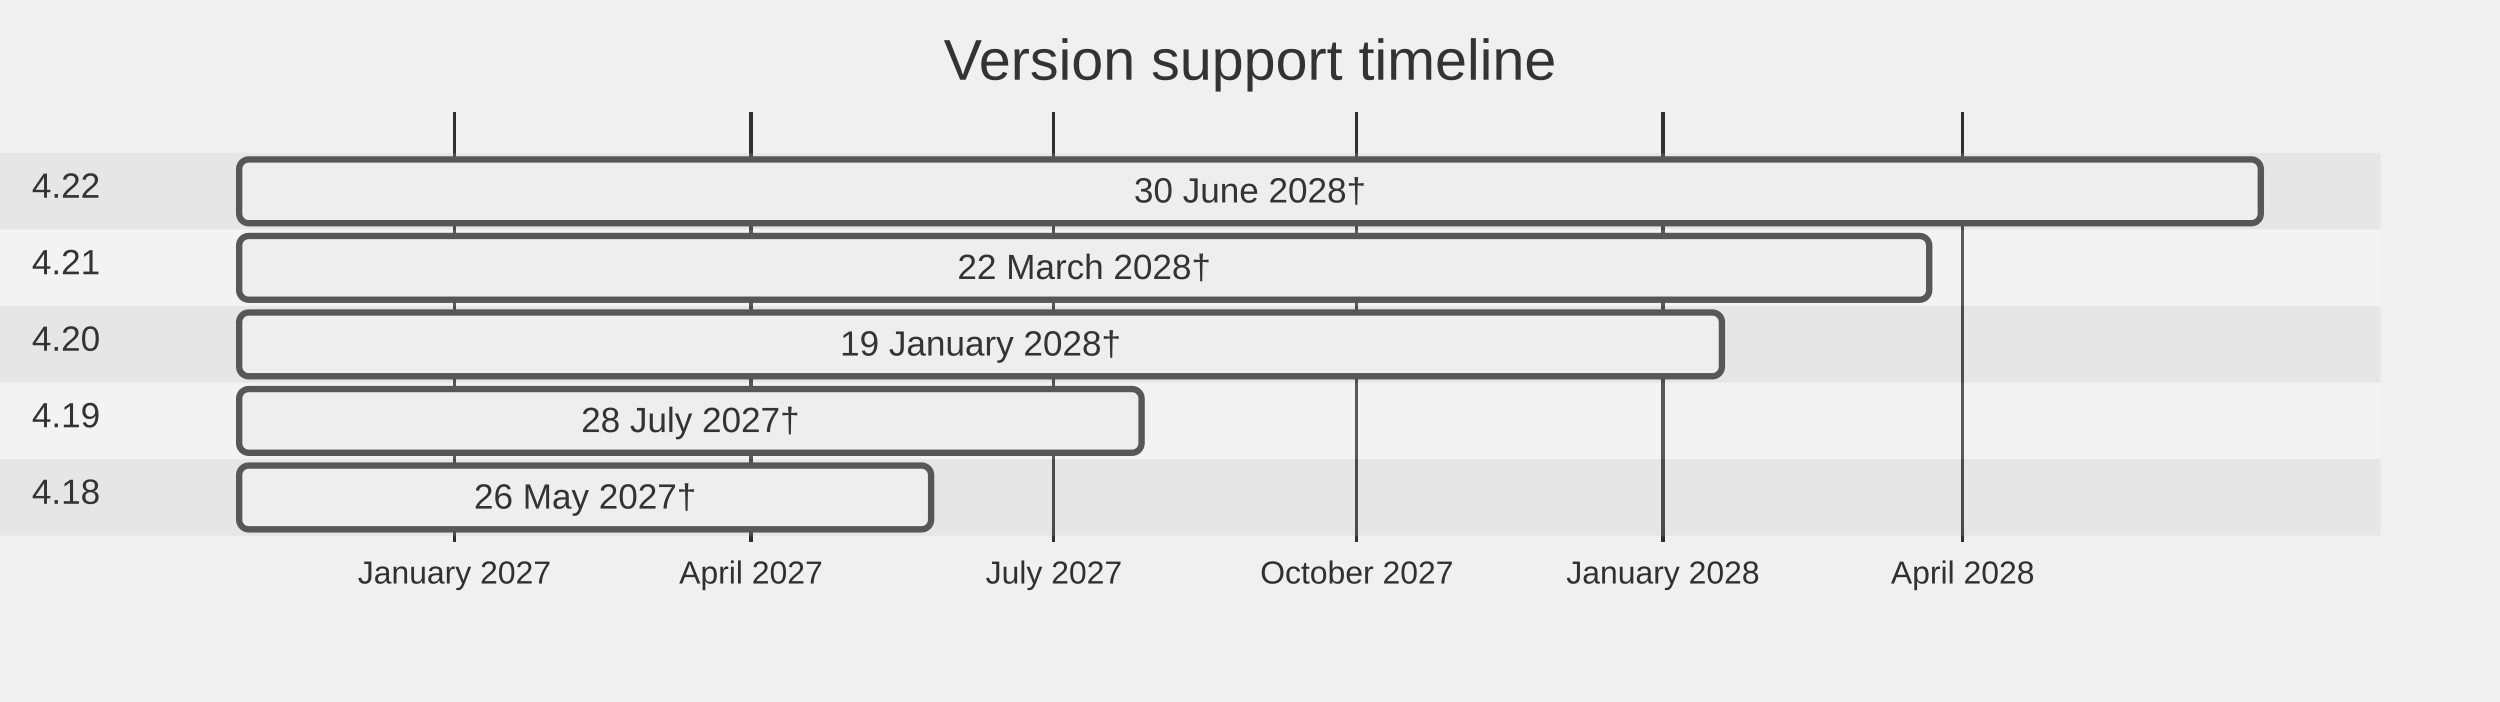
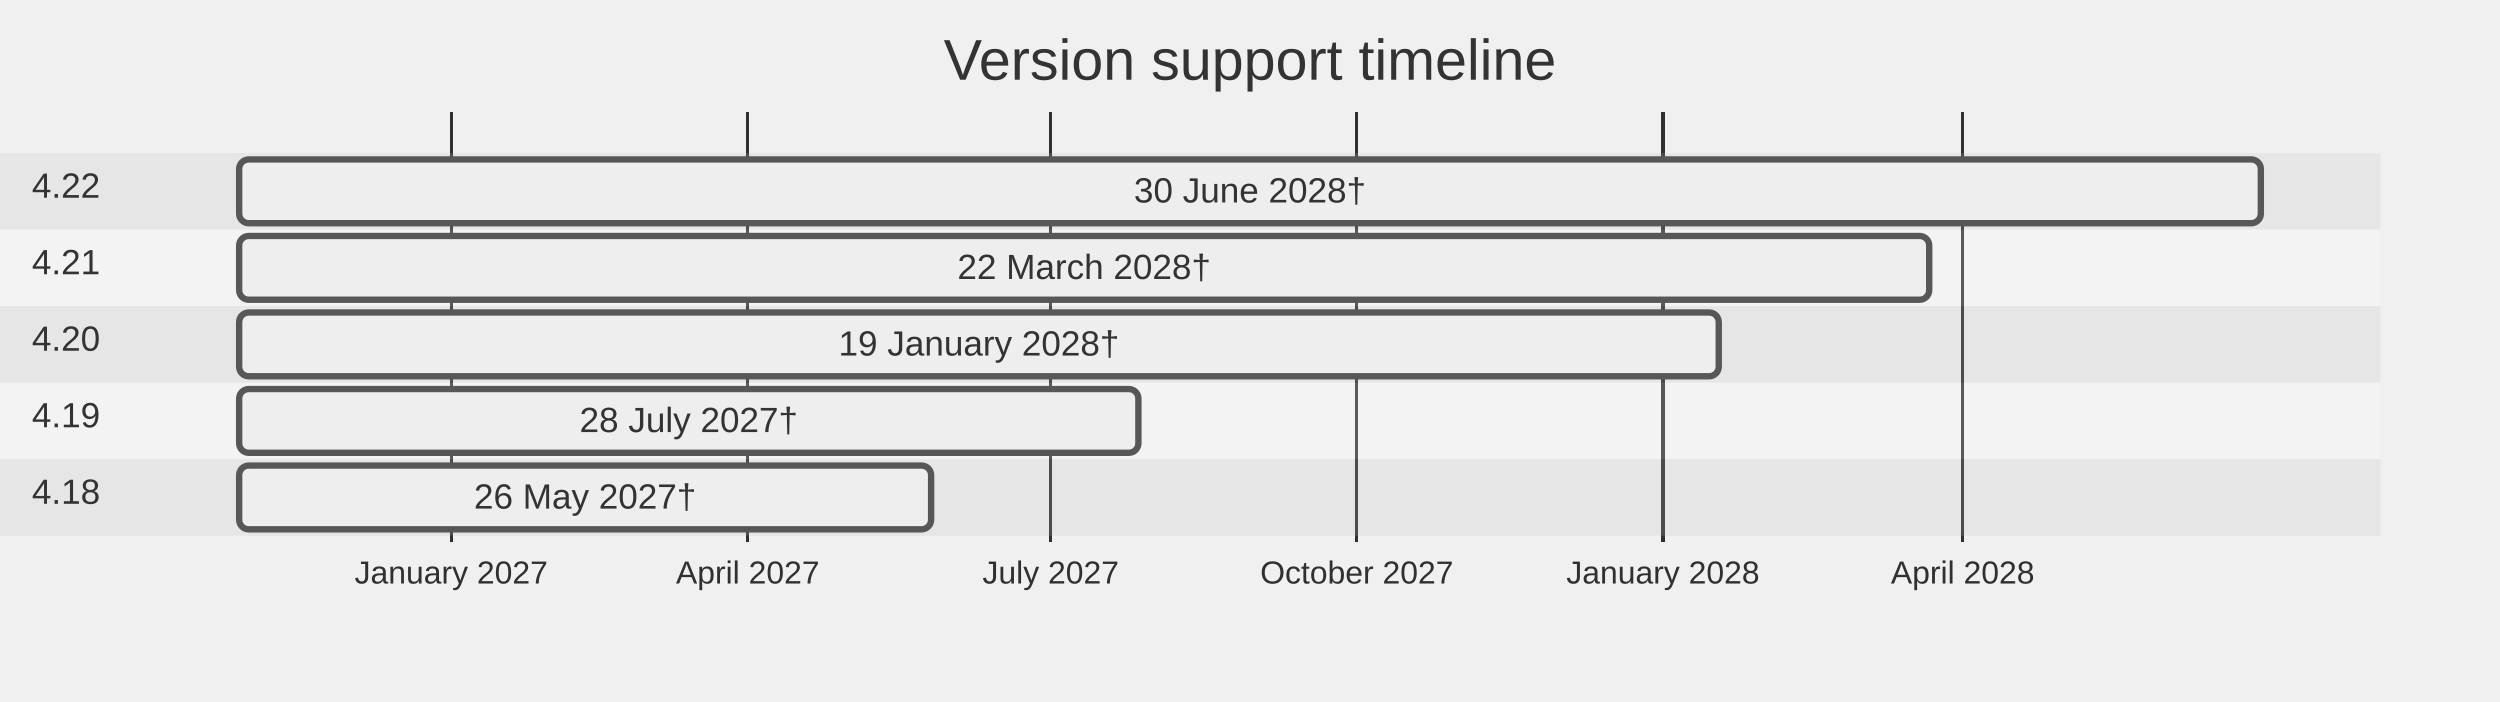
<svg xmlns="http://www.w3.org/2000/svg" id="my-svg" width="100%" viewBox="0 0 784 220" style="max-width: 784px; background-color: white;" role="graphics-document document" aria-roledescription="gantt">
  <style>#my-svg{font-family:"trebuchet ms",verdana,arial,sans-serif;font-size:16px;fill:#000000;}@keyframes edge-animation-frame{from{stroke-dashoffset:0;}}@keyframes dash{to{stroke-dashoffset:0;}}#my-svg .edge-animation-slow{stroke-dasharray:9,5!important;stroke-dashoffset:900;animation:dash 50s linear infinite;stroke-linecap:round;}#my-svg .edge-animation-fast{stroke-dasharray:9,5!important;stroke-dashoffset:900;animation:dash 20s linear infinite;stroke-linecap:round;}#my-svg .error-icon{fill:#552222;}#my-svg .error-text{fill:#552222;stroke:#552222;}#my-svg .edge-thickness-normal{stroke-width:1px;}#my-svg .edge-thickness-thick{stroke-width:3.5px;}#my-svg .edge-pattern-solid{stroke-dasharray:0;}#my-svg .edge-thickness-invisible{stroke-width:0;fill:none;}#my-svg .edge-pattern-dashed{stroke-dasharray:3;}#my-svg .edge-pattern-dotted{stroke-dasharray:2;}#my-svg .marker{fill:#666;stroke:#666;}#my-svg .marker.cross{stroke:#666;}#my-svg svg{font-family:"trebuchet ms",verdana,arial,sans-serif;font-size:16px;}#my-svg p{margin:0;}#my-svg .mermaid-main-font{font-family:"trebuchet ms",verdana,arial,sans-serif;}#my-svg .exclude-range{fill:#eeeeee;}#my-svg .section{stroke:none;opacity:0.2;}#my-svg .section0{fill:hsl(0, 0%, 73.922%);}#my-svg .section2{fill:hsl(0, 0%, 73.922%);}#my-svg .section1,#my-svg .section3{fill:white;opacity:0.2;}#my-svg .sectionTitle0{fill:#333;}#my-svg .sectionTitle1{fill:#333;}#my-svg .sectionTitle2{fill:#333;}#my-svg .sectionTitle3{fill:#333;}#my-svg .sectionTitle{text-anchor:start;font-family:"trebuchet ms",verdana,arial,sans-serif;}#my-svg .grid .tick{stroke:hsl(0, 0%, 90%);opacity:0.8;shape-rendering:crispEdges;}#my-svg .grid .tick text{font-family:"trebuchet ms",verdana,arial,sans-serif;fill:#000000;}#my-svg .grid path{stroke-width:0;}#my-svg .today{fill:none;stroke:#d42;stroke-width:2px;}#my-svg .task{stroke-width:2;}#my-svg .taskText{text-anchor:middle;font-family:"trebuchet ms",verdana,arial,sans-serif;}#my-svg .taskTextOutsideRight{fill:#333;text-anchor:start;font-family:"trebuchet ms",verdana,arial,sans-serif;}#my-svg .taskTextOutsideLeft{fill:#333;text-anchor:end;}#my-svg .task.clickable{cursor:pointer;}#my-svg .taskText.clickable{cursor:pointer;fill:#003163!important;font-weight:bold;}#my-svg .taskTextOutsideLeft.clickable{cursor:pointer;fill:#003163!important;font-weight:bold;}#my-svg .taskTextOutsideRight.clickable{cursor:pointer;fill:#003163!important;font-weight:bold;}#my-svg .taskText0,#my-svg .taskText1,#my-svg .taskText2,#my-svg .taskText3{fill:white;}#my-svg .task0,#my-svg .task1,#my-svg .task2,#my-svg .task3{fill:#707070;stroke:hsl(0, 0%, 33.922%);}#my-svg .taskTextOutside0,#my-svg .taskTextOutside2{fill:#333;}#my-svg .taskTextOutside1,#my-svg .taskTextOutside3{fill:#333;}#my-svg .active0,#my-svg .active1,#my-svg .active2,#my-svg .active3{fill:#eee;stroke:hsl(0, 0%, 33.922%);}#my-svg .activeText0,#my-svg .activeText1,#my-svg .activeText2,#my-svg .activeText3{fill:#333!important;}#my-svg .done0,#my-svg .done1,#my-svg .done2,#my-svg .done3{stroke:#666;fill:#bbb;stroke-width:2;}#my-svg .doneText0,#my-svg .doneText1,#my-svg .doneText2,#my-svg .doneText3{fill:#333!important;}#my-svg .doneText0.taskTextOutsideLeft,#my-svg .doneText0.taskTextOutsideRight,#my-svg .doneText1.taskTextOutsideLeft,#my-svg .doneText1.taskTextOutsideRight,#my-svg .doneText2.taskTextOutsideLeft,#my-svg .doneText2.taskTextOutsideRight,#my-svg .doneText3.taskTextOutsideLeft,#my-svg .doneText3.taskTextOutsideRight{fill:#333!important;}#my-svg .crit0,#my-svg .crit1,#my-svg .crit2,#my-svg .crit3{stroke:hsl(10.909, 73.333%, 40%);fill:#d42;stroke-width:2;}#my-svg .activeCrit0,#my-svg .activeCrit1,#my-svg .activeCrit2,#my-svg .activeCrit3{stroke:hsl(10.909, 73.333%, 40%);fill:#eee;stroke-width:2;}#my-svg .doneCrit0,#my-svg .doneCrit1,#my-svg .doneCrit2,#my-svg .doneCrit3{stroke:hsl(10.909, 73.333%, 40%);fill:#bbb;stroke-width:2;cursor:pointer;shape-rendering:crispEdges;}#my-svg .milestone{transform:rotate(45deg) scale(0.8,0.8);}#my-svg .milestoneText{font-style:italic;}#my-svg .doneCritText0,#my-svg .doneCritText1,#my-svg .doneCritText2,#my-svg .doneCritText3{fill:#333!important;}#my-svg .doneCritText0.taskTextOutsideLeft,#my-svg .doneCritText0.taskTextOutsideRight,#my-svg .doneCritText1.taskTextOutsideLeft,#my-svg .doneCritText1.taskTextOutsideRight,#my-svg .doneCritText2.taskTextOutsideLeft,#my-svg .doneCritText2.taskTextOutsideRight,#my-svg .doneCritText3.taskTextOutsideLeft,#my-svg .doneCritText3.taskTextOutsideRight{fill:#333!important;}#my-svg .vert{stroke:#d42;}#my-svg .vertText{font-size:15px;text-anchor:middle;fill:#d42!important;}#my-svg .activeCritText0,#my-svg .activeCritText1,#my-svg .activeCritText2,#my-svg .activeCritText3{fill:#333!important;}#my-svg .titleText{text-anchor:middle;font-size:18px;fill:#333;font-family:"trebuchet ms",verdana,arial,sans-serif;}#my-svg .node .neo-node{stroke:#999;}#my-svg [data-look="neo"].node rect,#my-svg [data-look="neo"].cluster rect,#my-svg [data-look="neo"].node polygon{stroke:url(#my-svg-gradient);filter:drop-shadow( 1px 2px 2px rgba(185,185,185,1));}#my-svg [data-look="neo"].swimlane.cluster rect{filter:none;}#my-svg [data-look="neo"].node path{stroke:url(#my-svg-gradient);stroke-width:1px;}#my-svg [data-look="neo"].node .outer-path{filter:drop-shadow( 1px 2px 2px rgba(185,185,185,1));}#my-svg [data-look="neo"].node .neo-line path{stroke:#999;filter:none;}#my-svg [data-look="neo"].node circle{stroke:url(#my-svg-gradient);filter:drop-shadow( 1px 2px 2px rgba(185,185,185,1));}#my-svg [data-look="neo"].node circle .state-start{fill:#000000;}#my-svg [data-look="neo"].icon-shape .icon{fill:url(#my-svg-gradient);filter:drop-shadow( 1px 2px 2px rgba(185,185,185,1));}#my-svg [data-look="neo"].icon-shape .icon-neo path{stroke:url(#my-svg-gradient);filter:drop-shadow( 1px 2px 2px rgba(185,185,185,1));}#my-svg :root{--mermaid-font-family:"trebuchet ms",verdana,arial,sans-serif;}</style>
  <g />
  <g class="grid" transform="translate(75, 170)" fill="none" font-size="10" font-family="sans-serif" text-anchor="middle">
    <path class="domain" stroke="currentColor" d="M0.5,-135V0.5H634.5V-135" />
-     <g class="tick" opacity="1" transform="translate(67.5,0)">
+     <g class="tick" opacity="1" transform="translate(66.5,0)">
      <line stroke="currentColor" y2="-135" />
      <text fill="#000" y="3" dy="1em" stroke="none" font-size="10" style="text-anchor: middle;"> January 2027</text>
    </g>
-     <g class="tick" opacity="1" transform="translate(160.5,0)">
+     <g class="tick" opacity="1" transform="translate(159.5,0)">
      <line stroke="currentColor" y2="-135" />
      <text fill="#000" y="3" dy="1em" stroke="none" font-size="10" style="text-anchor: middle;"> April 2027</text>
    </g>
-     <g class="tick" opacity="1" transform="translate(255.5,0)">
+     <g class="tick" opacity="1" transform="translate(254.5,0)">
      <line stroke="currentColor" y2="-135" />
      <text fill="#000" y="3" dy="1em" stroke="none" font-size="10" style="text-anchor: middle;"> July 2027</text>
    </g>
    <g class="tick" opacity="1" transform="translate(350.5,0)">
      <line stroke="currentColor" y2="-135" />
      <text fill="#000" y="3" dy="1em" stroke="none" font-size="10" style="text-anchor: middle;"> October 2027</text>
    </g>
    <g class="tick" opacity="1" transform="translate(446.5,0)">
      <line stroke="currentColor" y2="-135" />
      <text fill="#000" y="3" dy="1em" stroke="none" font-size="10" style="text-anchor: middle;"> January 2028</text>
    </g>
    <g class="tick" opacity="1" transform="translate(540.5,0)">
      <line stroke="currentColor" y2="-135" />
      <text fill="#000" y="3" dy="1em" stroke="none" font-size="10" style="text-anchor: middle;"> April 2028</text>
    </g>
  </g>
  <g>
    <rect x="0" y="48" width="746.5" height="24" class="section section0" />
    <rect x="0" y="72" width="746.5" height="24" class="section section1" />
    <rect x="0" y="96" width="746.5" height="24" class="section section2" />
    <rect x="0" y="120" width="746.5" height="24" class="section section3" />
    <rect x="0" y="144" width="746.5" height="24" class="section section0" />
  </g>
  <g>
    <rect id="my-svg-task1" rx="3" ry="3" x="75" y="50" width="634" height="20" transform-origin="392px 60px" class="task active0" />
    <rect id="my-svg-task2" rx="3" ry="3" x="75" y="74" width="530" height="20" transform-origin="340px 84px" class="task active1" />
-     <rect id="my-svg-task3" rx="3" ry="3" x="75" y="98" width="465" height="20" transform-origin="307.5px 108px" class="task active2" />
-     <rect id="my-svg-task4" rx="3" ry="3" x="75" y="122" width="283" height="20" transform-origin="216.5px 132px" class="task active3" />
+     <rect id="my-svg-task3" rx="3" ry="3" x="75" y="98" width="464" height="20" transform-origin="307px 108px" class="task active2" />
+     <rect id="my-svg-task4" rx="3" ry="3" x="75" y="122" width="282" height="20" transform-origin="216px 132px" class="task active3" />
    <rect id="my-svg-task5" rx="3" ry="3" x="75" y="146" width="217" height="20" transform-origin="183.5px 156px" class="task active0" />
    <text id="my-svg-task1-text" font-size="11" x="392" y="63.5" class="taskText taskText0 activeText0 width-78.939453125">30 June 2028†       </text>
    <text id="my-svg-task2-text" font-size="11" x="340" y="87.5" class="taskText taskText1 activeText1 width-88.51611328125">22 March 2028†      </text>
-     <text id="my-svg-task3-text" font-size="11" x="307.5" y="111.5" class="taskText taskText2 activeText2 width-96.685546875">19 January 2028†    </text>
-     <text id="my-svg-task4-text" font-size="11" x="216.5" y="135.5" class="taskText taskText3 activeText3 width-74.76611328125">28 July 2027†       </text>
+     <text id="my-svg-task3-text" font-size="11" x="307" y="111.5" class="taskText taskText2 activeText2 width-96.685546875">19 January 2028†    </text>
+     <text id="my-svg-task4-text" font-size="11" x="216" y="135.5" class="taskText taskText3 activeText3 width-74.76611328125">28 July 2027†       </text>
    <text id="my-svg-task5-text" font-size="11" x="183.5" y="159.5" class="taskText taskText0 activeText0 width-77.7255859375">26 May 2027†        </text>
  </g>
  <g>
    <text dy="0em" x="10" y="62" font-size="11" class="sectionTitle sectionTitle0">
      <tspan alignment-baseline="central" x="10">4.22</tspan>
    </text>
    <text dy="0em" x="10" y="86" font-size="11" class="sectionTitle sectionTitle1">
      <tspan alignment-baseline="central" x="10">4.21</tspan>
    </text>
    <text dy="0em" x="10" y="110" font-size="11" class="sectionTitle sectionTitle2">
      <tspan alignment-baseline="central" x="10">4.20</tspan>
    </text>
    <text dy="0em" x="10" y="134" font-size="11" class="sectionTitle sectionTitle3">
      <tspan alignment-baseline="central" x="10">4.19</tspan>
    </text>
    <text dy="0em" x="10" y="158" font-size="11" class="sectionTitle sectionTitle0">
      <tspan alignment-baseline="central" x="10">4.18</tspan>
    </text>
  </g>
  <text x="392" y="25" class="titleText">Version support timeline</text>
</svg>
